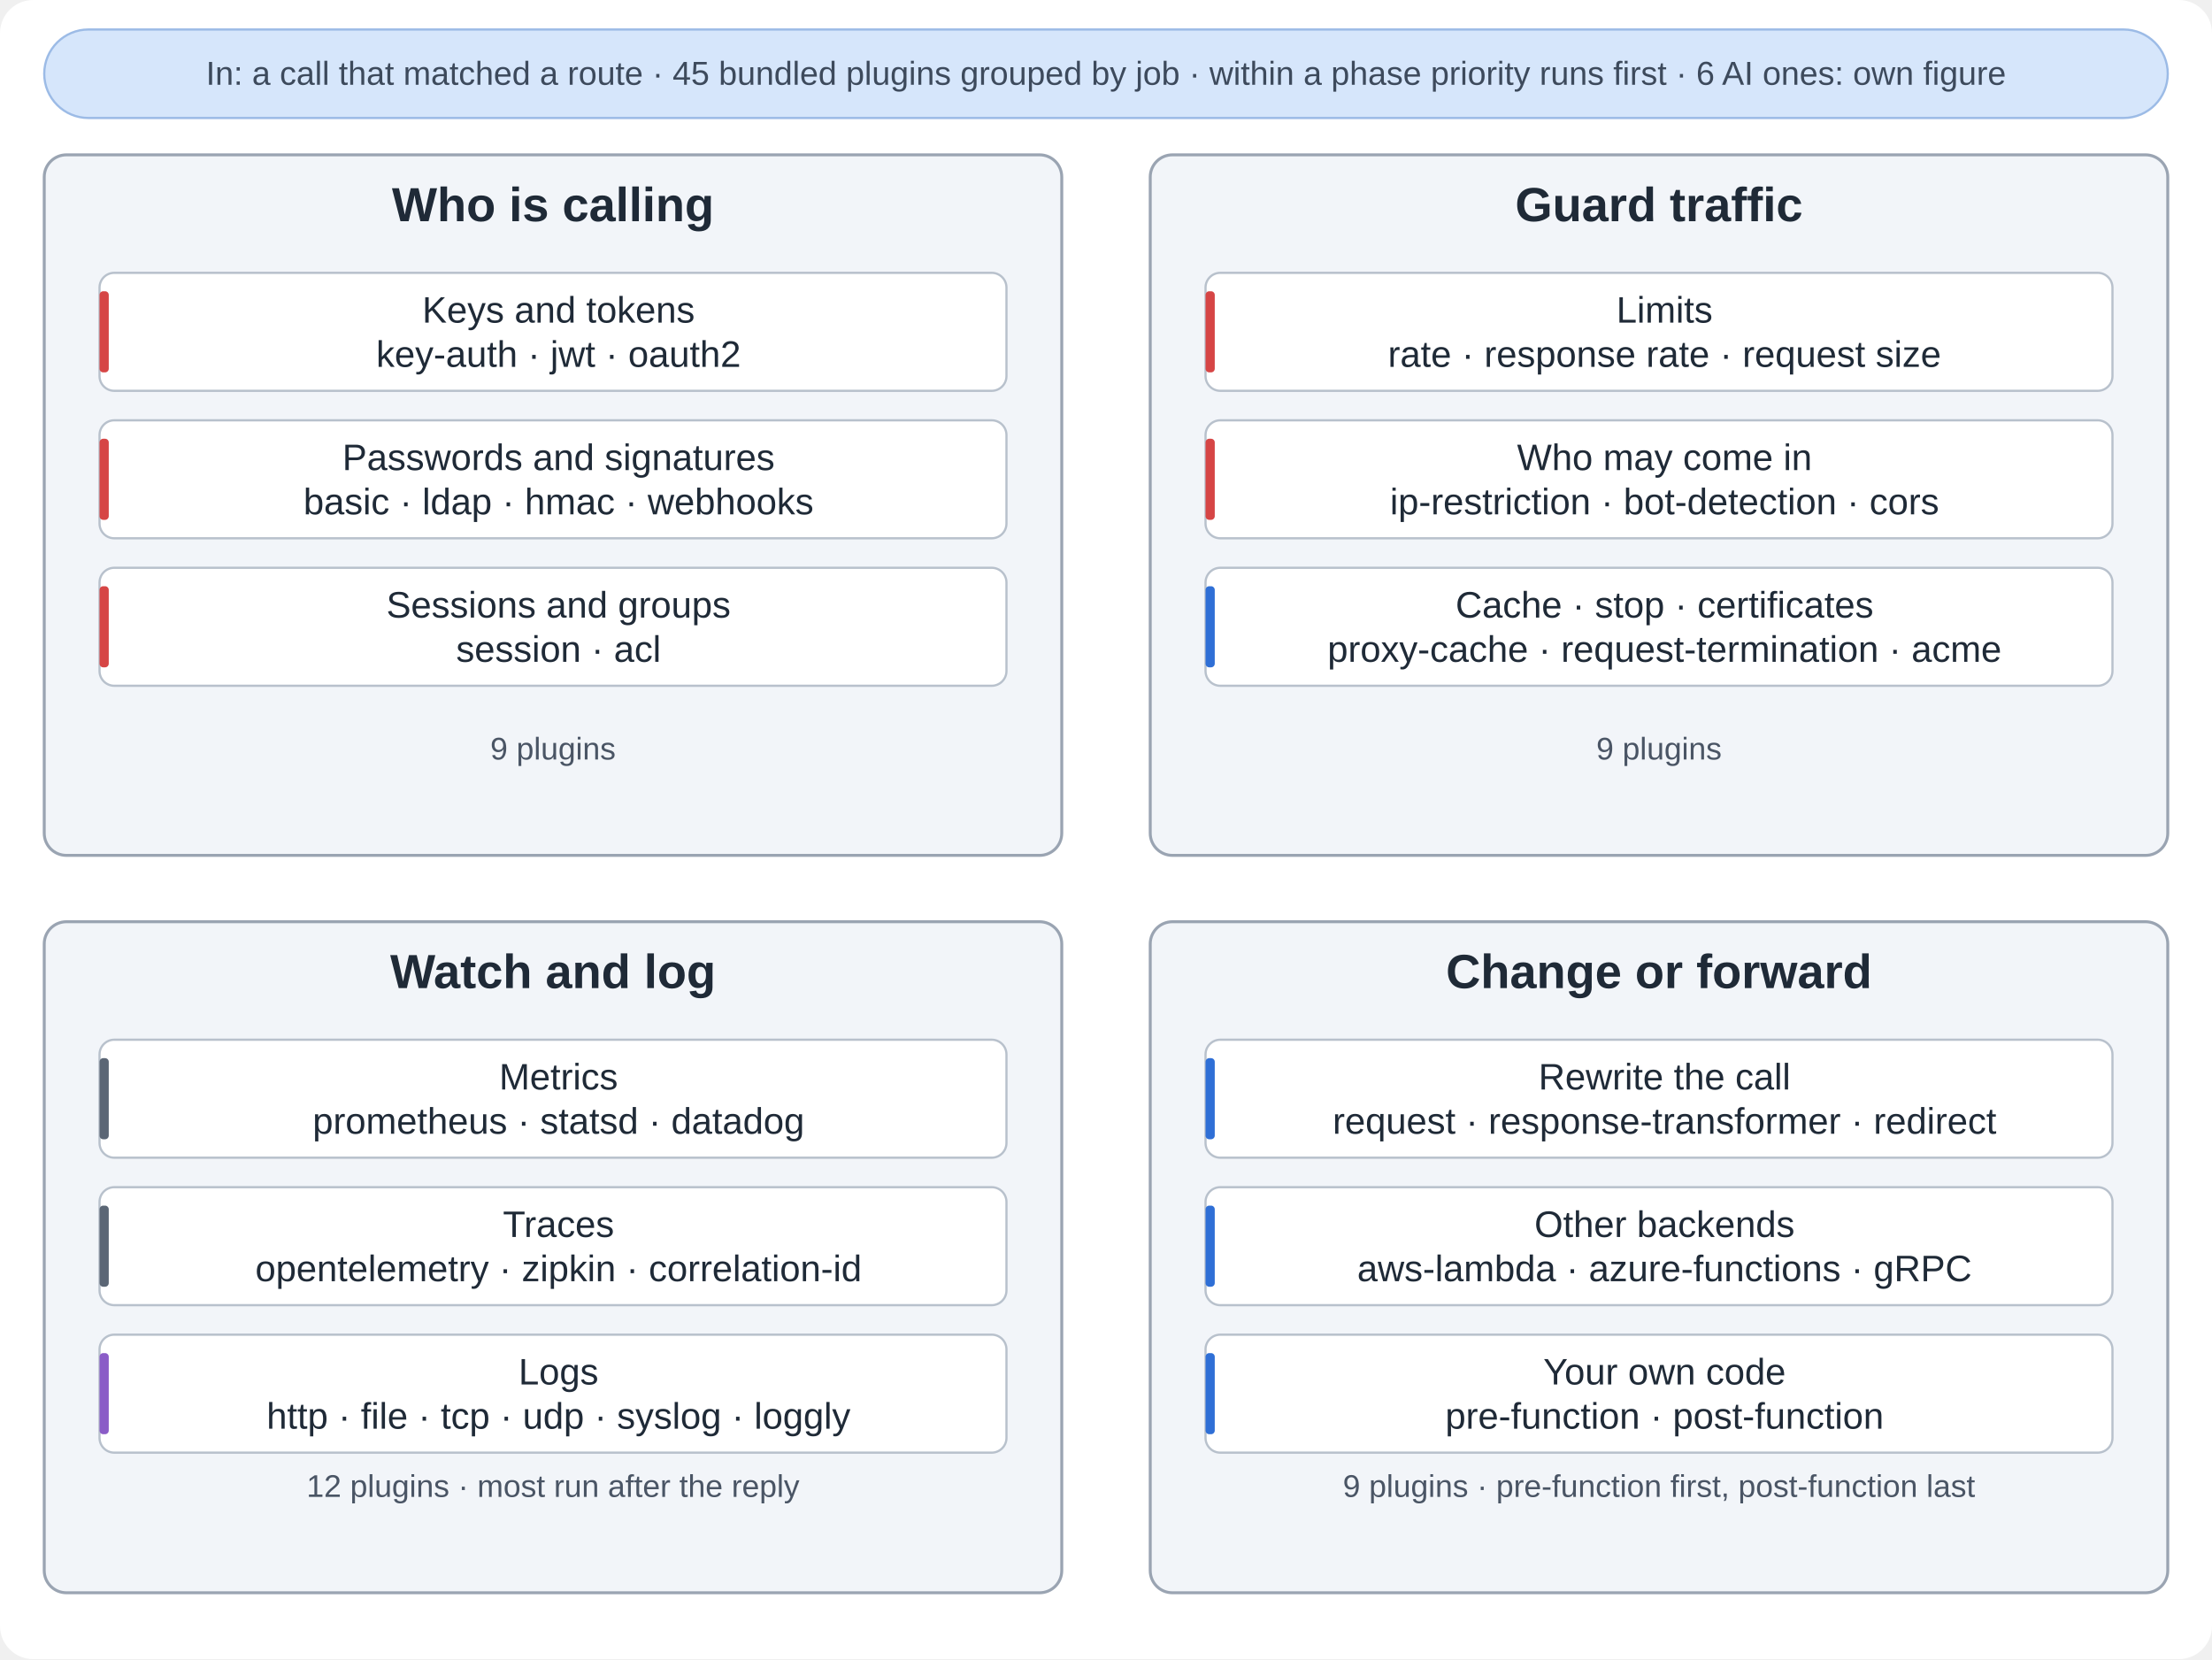
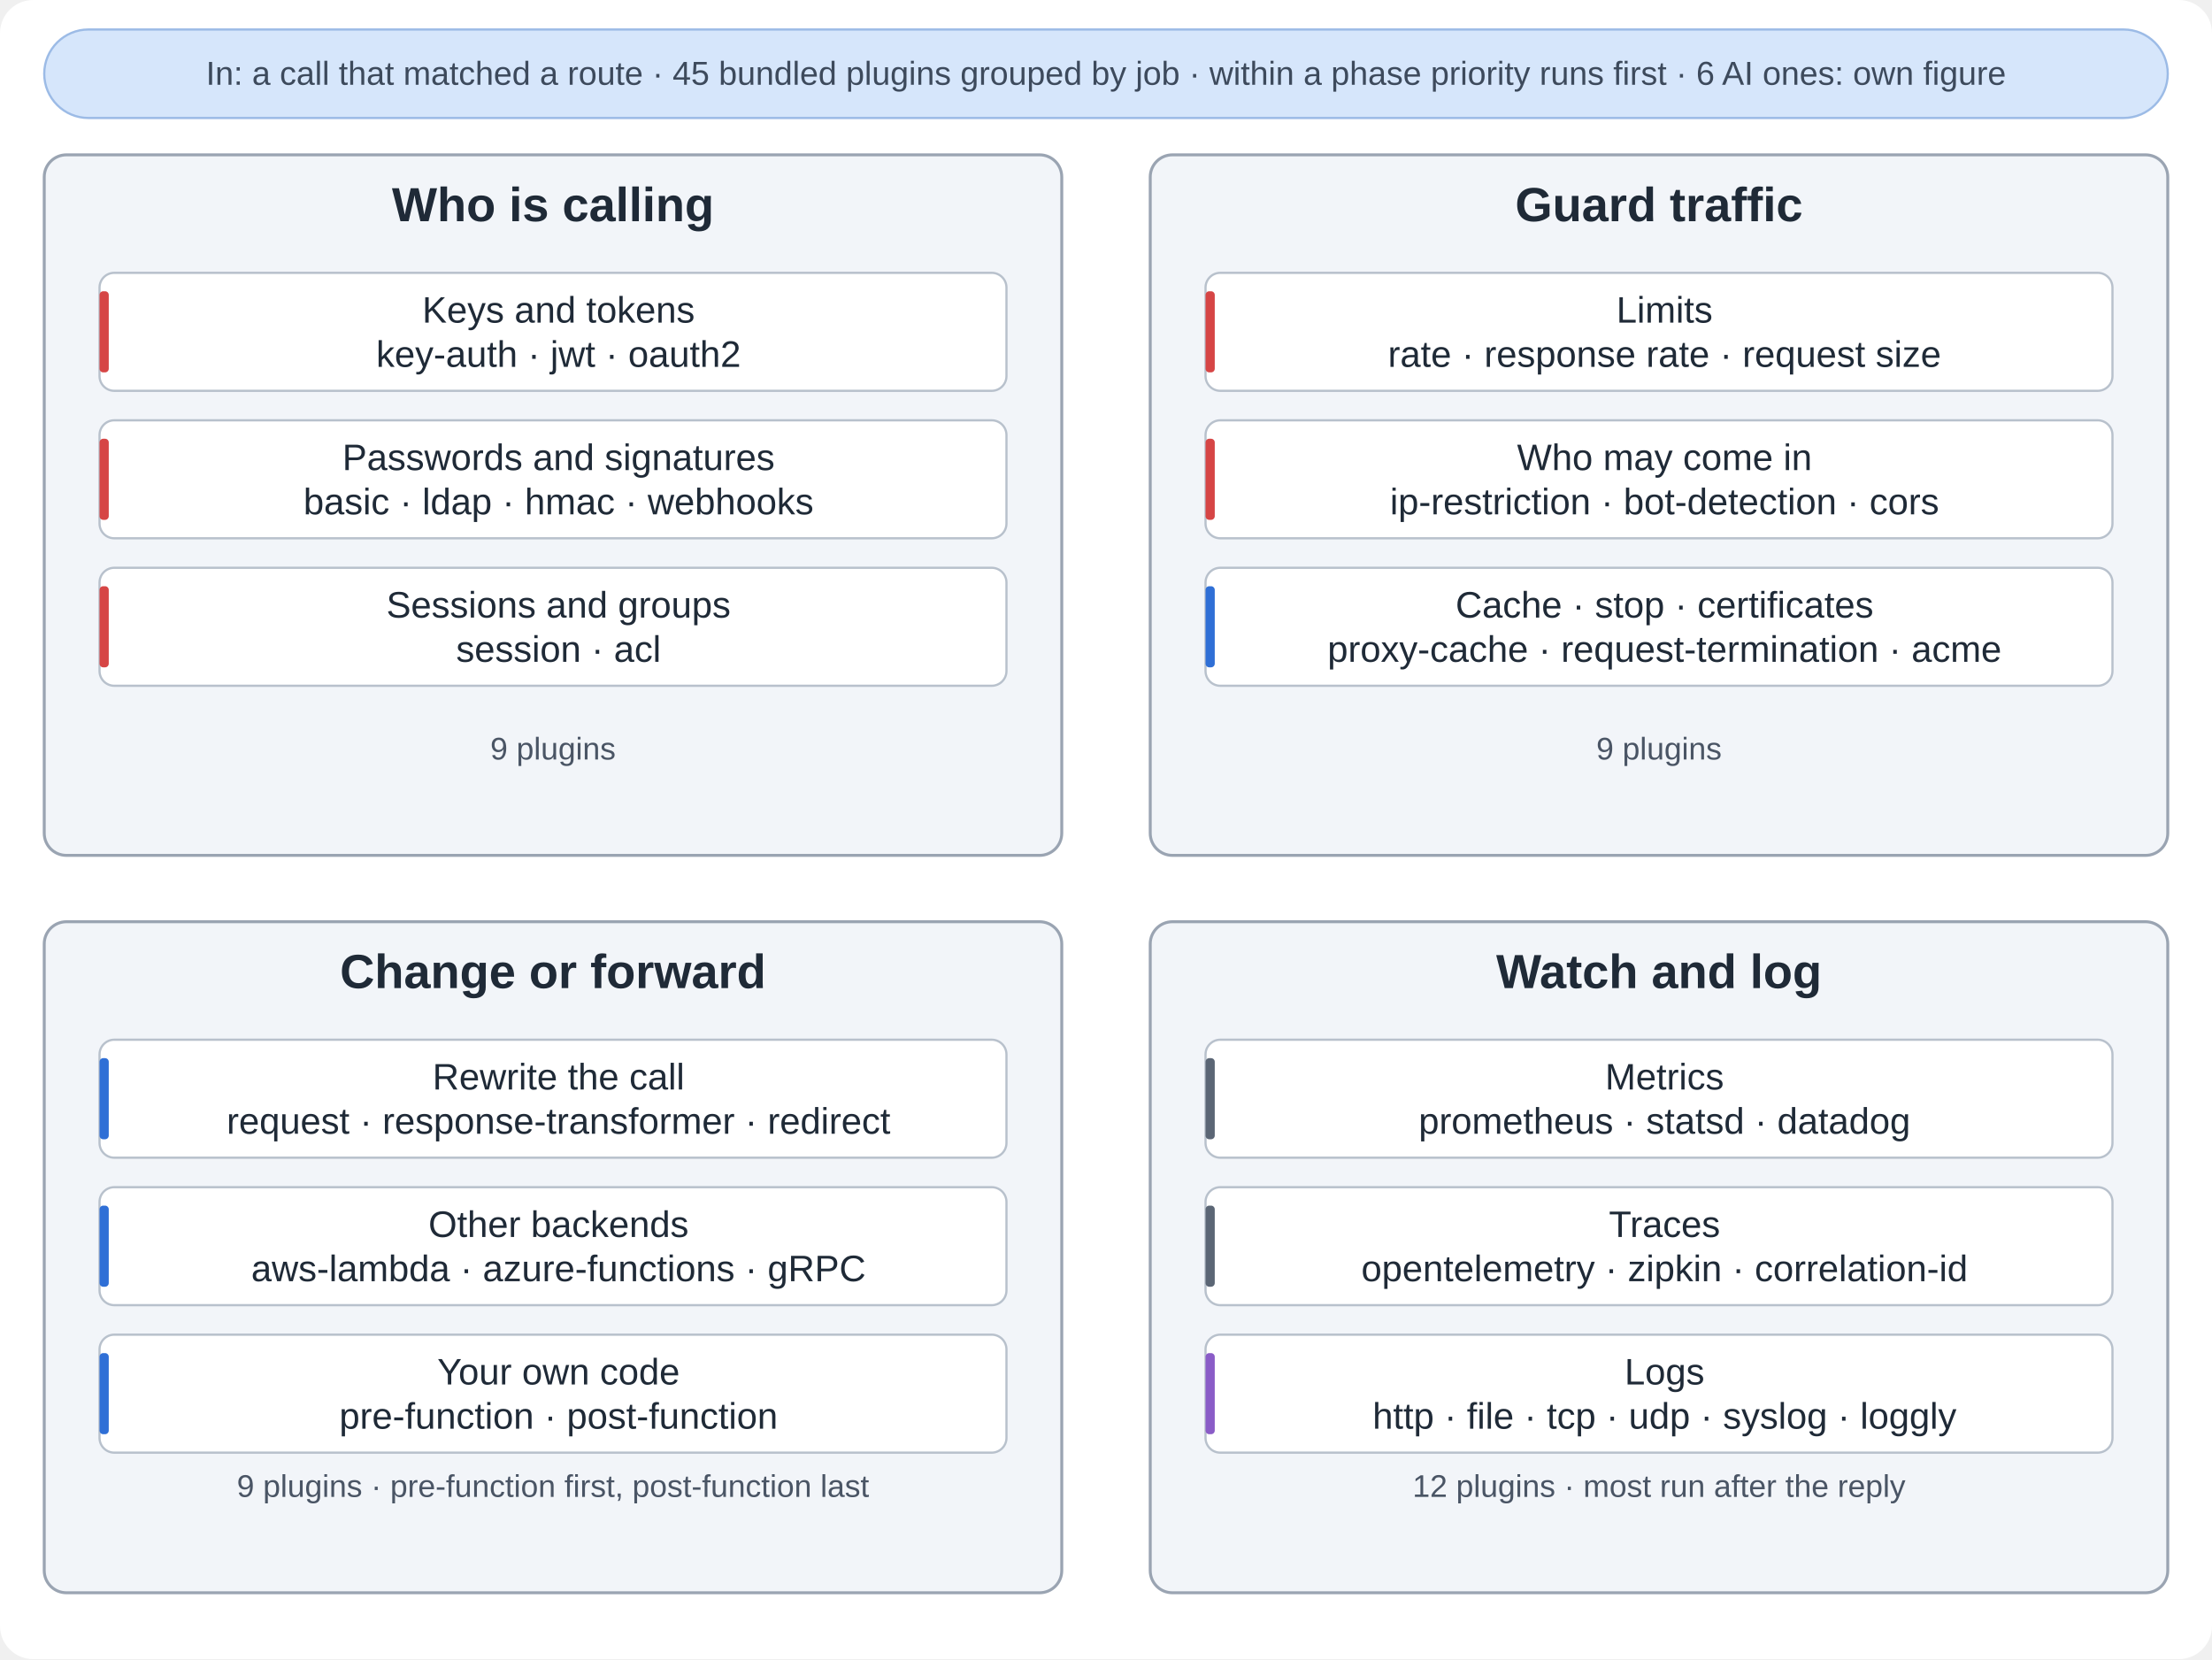
<svg xmlns="http://www.w3.org/2000/svg" viewBox="0 0 1200 900" width="1200" height="900" role="img" aria-labelledby="t d">
  <defs>
    <marker id="arr" viewBox="0 0 10 10" refX="9" refY="5" markerWidth="7" markerHeight="7" orient="auto">
      <path d="M0 0L10 5L0 10z" fill="#5b6675" />
    </marker>
    <marker id="ca" viewBox="0 0 10 10" refX="5" refY="5" markerWidth="6" markerHeight="6" orient="auto">
      <path d="M0 0L10 5L0 10z" fill="#5b6675" />
    </marker>
  </defs>
  <style>
text{font-family:-apple-system,"Helvetica Neue",Arial,"PingFang SC",sans-serif;fill:#1f2a37}
.gt{font-size:26px;font-weight:700}
.st{font-size:20px;font-weight:700}
.ag{font-size:20px}
.q{font-size:18px;fill:#3d4a5c}
.lb{font-size:17px;fill:#4a5565}
.al{font-size:16px;font-weight:600;fill:#3d4a5c;paint-order:stroke;stroke:#ffffff;stroke-width:6px;stroke-linejoin:round}
.grp{fill:#f2f5f9;stroke:#9aa4b2;stroke-width:1.6}
.sub{fill:#e8edf3;stroke:#b8c1cc;stroke-width:1.2}
.agent{fill:#ffffff;stroke:#b8c1cc;stroke-width:1.2}
.human{fill:#d6e6fb;stroke:#9cbbe6;stroke-width:1.2}
.front{fill:#dcf0e0;stroke:#9ccfa8;stroke-width:1.2}
.flow{stroke:#5b6675;stroke-width:2;fill:none;marker-end:url(#arr)}
.back{stroke-dasharray:7 5}
.cyc{stroke:#5b6675;stroke-width:2;fill:none;marker-end:url(#ca)}
.num{fill:#1f2a37}
.numt{font-size:16px;font-weight:700;fill:#ffffff}
</style>
  <rect width="1200" height="900" rx="18" fill="#ffffff" />
  <rect x="24" y="16" width="1152" height="48" rx="24.0" class="human" />
  <text x="600.0" y="46.0" class="q" text-anchor="middle">In: a call that matched a route · 45 bundled plugins grouped by job · within a phase priority runs first · 6 AI ones: own figure</text>
  <rect x="24" y="84" width="552" height="380" rx="12" class="grp" />
  <text x="300.0" y="120" class="gt" text-anchor="middle">Who is calling</text>
  <rect x="54" y="148" width="492" height="64" rx="8" class="agent" />
  <rect x="54" y="158" width="5" height="44" rx="2" fill="#d64545" />
  <text x="303.0" y="175.0" class="ag" text-anchor="middle">Keys and tokens</text>
  <text x="303.0" y="199.0" class="ag" text-anchor="middle">key-auth · jwt · oauth2</text>
  <rect x="54" y="228" width="492" height="64" rx="8" class="agent" />
  <rect x="54" y="238" width="5" height="44" rx="2" fill="#d64545" />
  <text x="303.0" y="255.0" class="ag" text-anchor="middle">Passwords and signatures</text>
  <text x="303.0" y="279.0" class="ag" text-anchor="middle">basic · ldap · hmac · webhooks</text>
  <rect x="54" y="308" width="492" height="64" rx="8" class="agent" />
  <rect x="54" y="318" width="5" height="44" rx="2" fill="#d64545" />
  <text x="303.0" y="335.0" class="ag" text-anchor="middle">Sessions and groups</text>
  <text x="303.0" y="359.0" class="ag" text-anchor="middle">session · acl</text>
  <text x="300.0" y="412" class="lb" text-anchor="middle">9 plugins</text>
  <rect x="624" y="84" width="552" height="380" rx="12" class="grp" />
  <text x="900.0" y="120" class="gt" text-anchor="middle">Guard traffic</text>
  <rect x="654" y="148" width="492" height="64" rx="8" class="agent" />
  <rect x="654" y="158" width="5" height="44" rx="2" fill="#d64545" />
  <text x="903.0" y="175.0" class="ag" text-anchor="middle">Limits</text>
  <text x="903.0" y="199.0" class="ag" text-anchor="middle">rate · response rate · request size</text>
  <rect x="654" y="228" width="492" height="64" rx="8" class="agent" />
  <rect x="654" y="238" width="5" height="44" rx="2" fill="#d64545" />
  <text x="903.0" y="255.0" class="ag" text-anchor="middle">Who may come in</text>
  <text x="903.0" y="279.0" class="ag" text-anchor="middle">ip-restriction · bot-detection · cors</text>
  <rect x="654" y="308" width="492" height="64" rx="8" class="agent" />
  <rect x="654" y="318" width="5" height="44" rx="2" fill="#2f6fd6" />
  <text x="903.0" y="335.0" class="ag" text-anchor="middle">Cache · stop · certificates</text>
  <text x="903.0" y="359.0" class="ag" text-anchor="middle">proxy-cache · request-termination · acme</text>
  <text x="900.0" y="412" class="lb" text-anchor="middle">9 plugins</text>
+   <rect x="24" y="500" width="552" height="364" rx="12" class="grp" />
+   <text x="300.0" y="536" class="gt" text-anchor="middle">Change or forward</text>
+   <rect x="54" y="564" width="492" height="64" rx="8" class="agent" />
+   <rect x="54" y="574" width="5" height="44" rx="2" fill="#2f6fd6" />
+   <text x="303.0" y="591.0" class="ag" text-anchor="middle">Rewrite the call</text>
+   <text x="303.0" y="615.0" class="ag" text-anchor="middle">request · response-transformer · redirect</text>
+   <rect x="54" y="644" width="492" height="64" rx="8" class="agent" />
+   <rect x="54" y="654" width="5" height="44" rx="2" fill="#2f6fd6" />
+   <text x="303.0" y="671.0" class="ag" text-anchor="middle">Other backends</text>
+   <text x="303.0" y="695.0" class="ag" text-anchor="middle">aws-lambda · azure-functions · gRPC</text>
+   <rect x="54" y="724" width="492" height="64" rx="8" class="agent" />
+   <rect x="54" y="734" width="5" height="44" rx="2" fill="#2f6fd6" />
+   <text x="303.0" y="751.0" class="ag" text-anchor="middle">Your own code</text>
+   <text x="303.0" y="775.0" class="ag" text-anchor="middle">pre-function · post-function</text>
+   <text x="300.0" y="812" class="lb" text-anchor="middle">9 plugins · pre-function first, post-function last</text>
  <rect x="624" y="500" width="552" height="364" rx="12" class="grp" />
-   <text x="900.0" y="536" class="gt" text-anchor="middle">Change or forward</text>
+   <text x="900.0" y="536" class="gt" text-anchor="middle">Watch and log</text>
  <rect x="654" y="564" width="492" height="64" rx="8" class="agent" />
-   <rect x="654" y="574" width="5" height="44" rx="2" fill="#2f6fd6" />
-   <text x="903.0" y="591.0" class="ag" text-anchor="middle">Rewrite the call</text>
-   <text x="903.0" y="615.0" class="ag" text-anchor="middle">request · response-transformer · redirect</text>
+   <rect x="654" y="574" width="5" height="44" rx="2" fill="#5b6675" />
+   <text x="903.0" y="591.0" class="ag" text-anchor="middle">Metrics</text>
+   <text x="903.0" y="615.0" class="ag" text-anchor="middle">prometheus · statsd · datadog</text>
  <rect x="654" y="644" width="492" height="64" rx="8" class="agent" />
-   <rect x="654" y="654" width="5" height="44" rx="2" fill="#2f6fd6" />
-   <text x="903.0" y="671.0" class="ag" text-anchor="middle">Other backends</text>
-   <text x="903.0" y="695.0" class="ag" text-anchor="middle">aws-lambda · azure-functions · gRPC</text>
+   <rect x="654" y="654" width="5" height="44" rx="2" fill="#5b6675" />
+   <text x="903.0" y="671.0" class="ag" text-anchor="middle">Traces</text>
+   <text x="903.0" y="695.0" class="ag" text-anchor="middle">opentelemetry · zipkin · correlation-id</text>
  <rect x="654" y="724" width="492" height="64" rx="8" class="agent" />
-   <rect x="654" y="734" width="5" height="44" rx="2" fill="#2f6fd6" />
-   <text x="903.0" y="751.0" class="ag" text-anchor="middle">Your own code</text>
-   <text x="903.0" y="775.0" class="ag" text-anchor="middle">pre-function · post-function</text>
-   <text x="900.0" y="812" class="lb" text-anchor="middle">9 plugins · pre-function first, post-function last</text>
-   <rect x="24" y="500" width="552" height="364" rx="12" class="grp" />
-   <text x="300.0" y="536" class="gt" text-anchor="middle">Watch and log</text>
-   <rect x="54" y="564" width="492" height="64" rx="8" class="agent" />
-   <rect x="54" y="574" width="5" height="44" rx="2" fill="#5b6675" />
-   <text x="303.0" y="591.0" class="ag" text-anchor="middle">Metrics</text>
-   <text x="303.0" y="615.0" class="ag" text-anchor="middle">prometheus · statsd · datadog</text>
-   <rect x="54" y="644" width="492" height="64" rx="8" class="agent" />
-   <rect x="54" y="654" width="5" height="44" rx="2" fill="#5b6675" />
-   <text x="303.0" y="671.0" class="ag" text-anchor="middle">Traces</text>
-   <text x="303.0" y="695.0" class="ag" text-anchor="middle">opentelemetry · zipkin · correlation-id</text>
-   <rect x="54" y="724" width="492" height="64" rx="8" class="agent" />
-   <rect x="54" y="734" width="5" height="44" rx="2" fill="#8a5cc7" />
-   <text x="303.0" y="751.0" class="ag" text-anchor="middle">Logs</text>
-   <text x="303.0" y="775.0" class="ag" text-anchor="middle">http · file · tcp · udp · syslog · loggly</text>
-   <text x="300.0" y="812" class="lb" text-anchor="middle">12 plugins · most run after the reply</text>
+   <rect x="654" y="734" width="5" height="44" rx="2" fill="#8a5cc7" />
+   <text x="903.0" y="751.0" class="ag" text-anchor="middle">Logs</text>
+   <text x="903.0" y="775.0" class="ag" text-anchor="middle">http · file · tcp · udp · syslog · loggly</text>
+   <text x="900.0" y="812" class="lb" text-anchor="middle">12 plugins · most run after the reply</text>
</svg>
